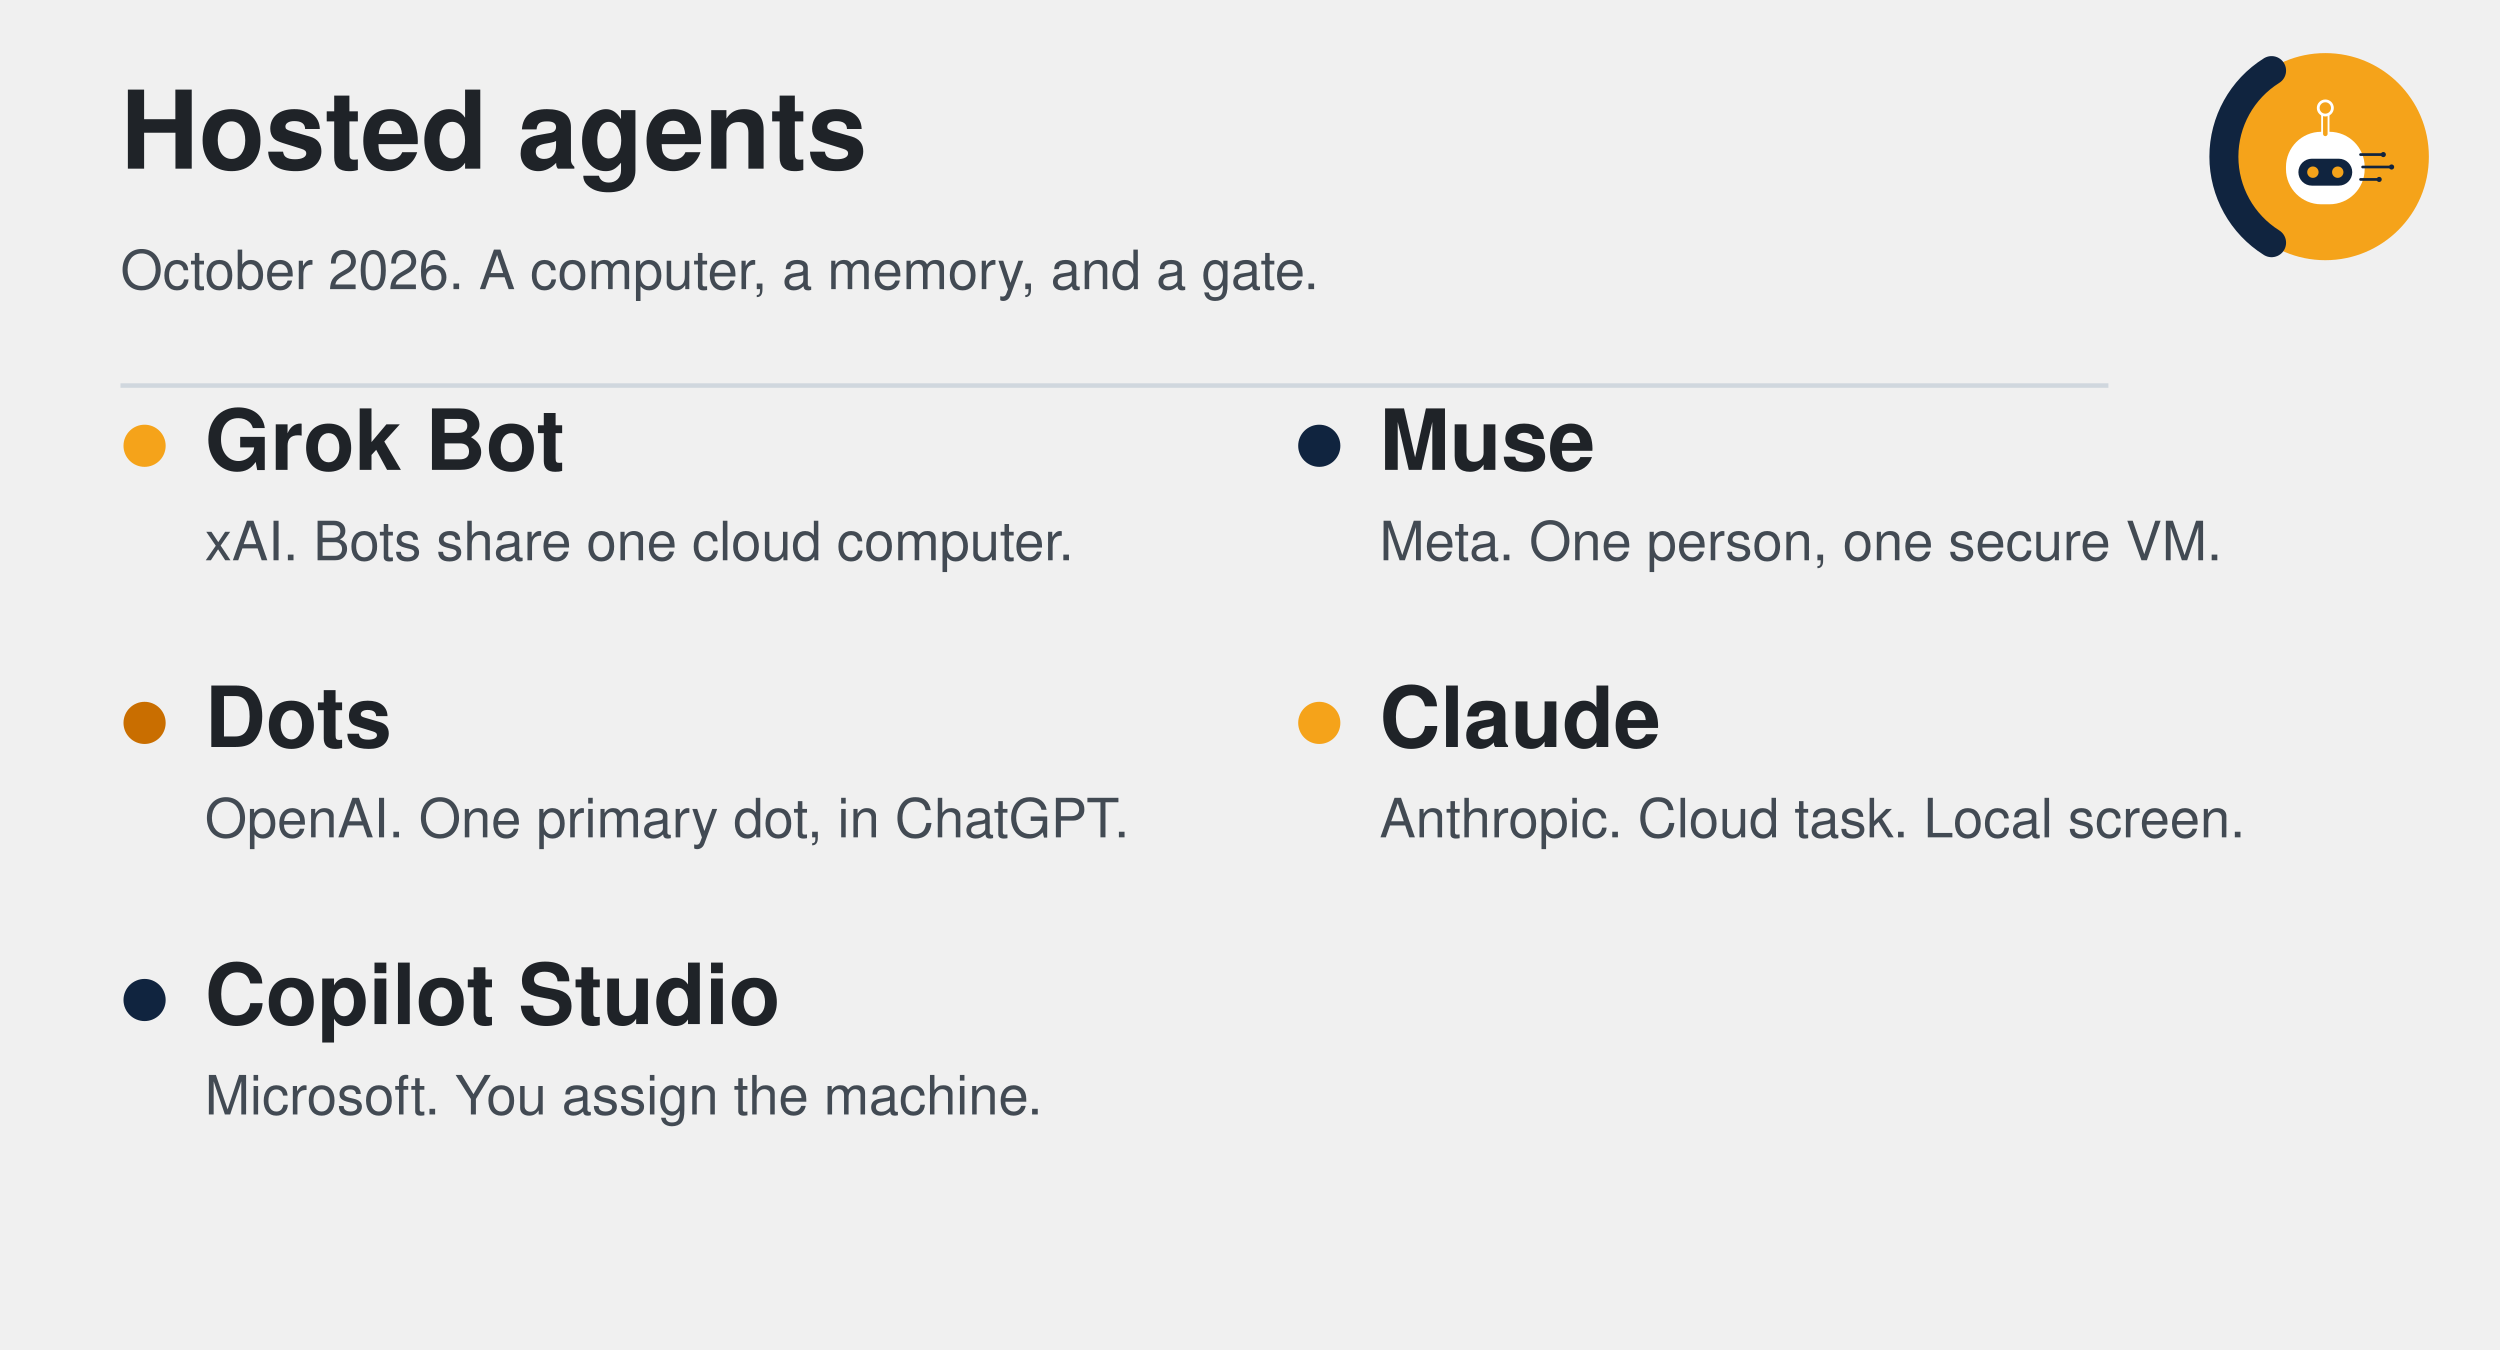
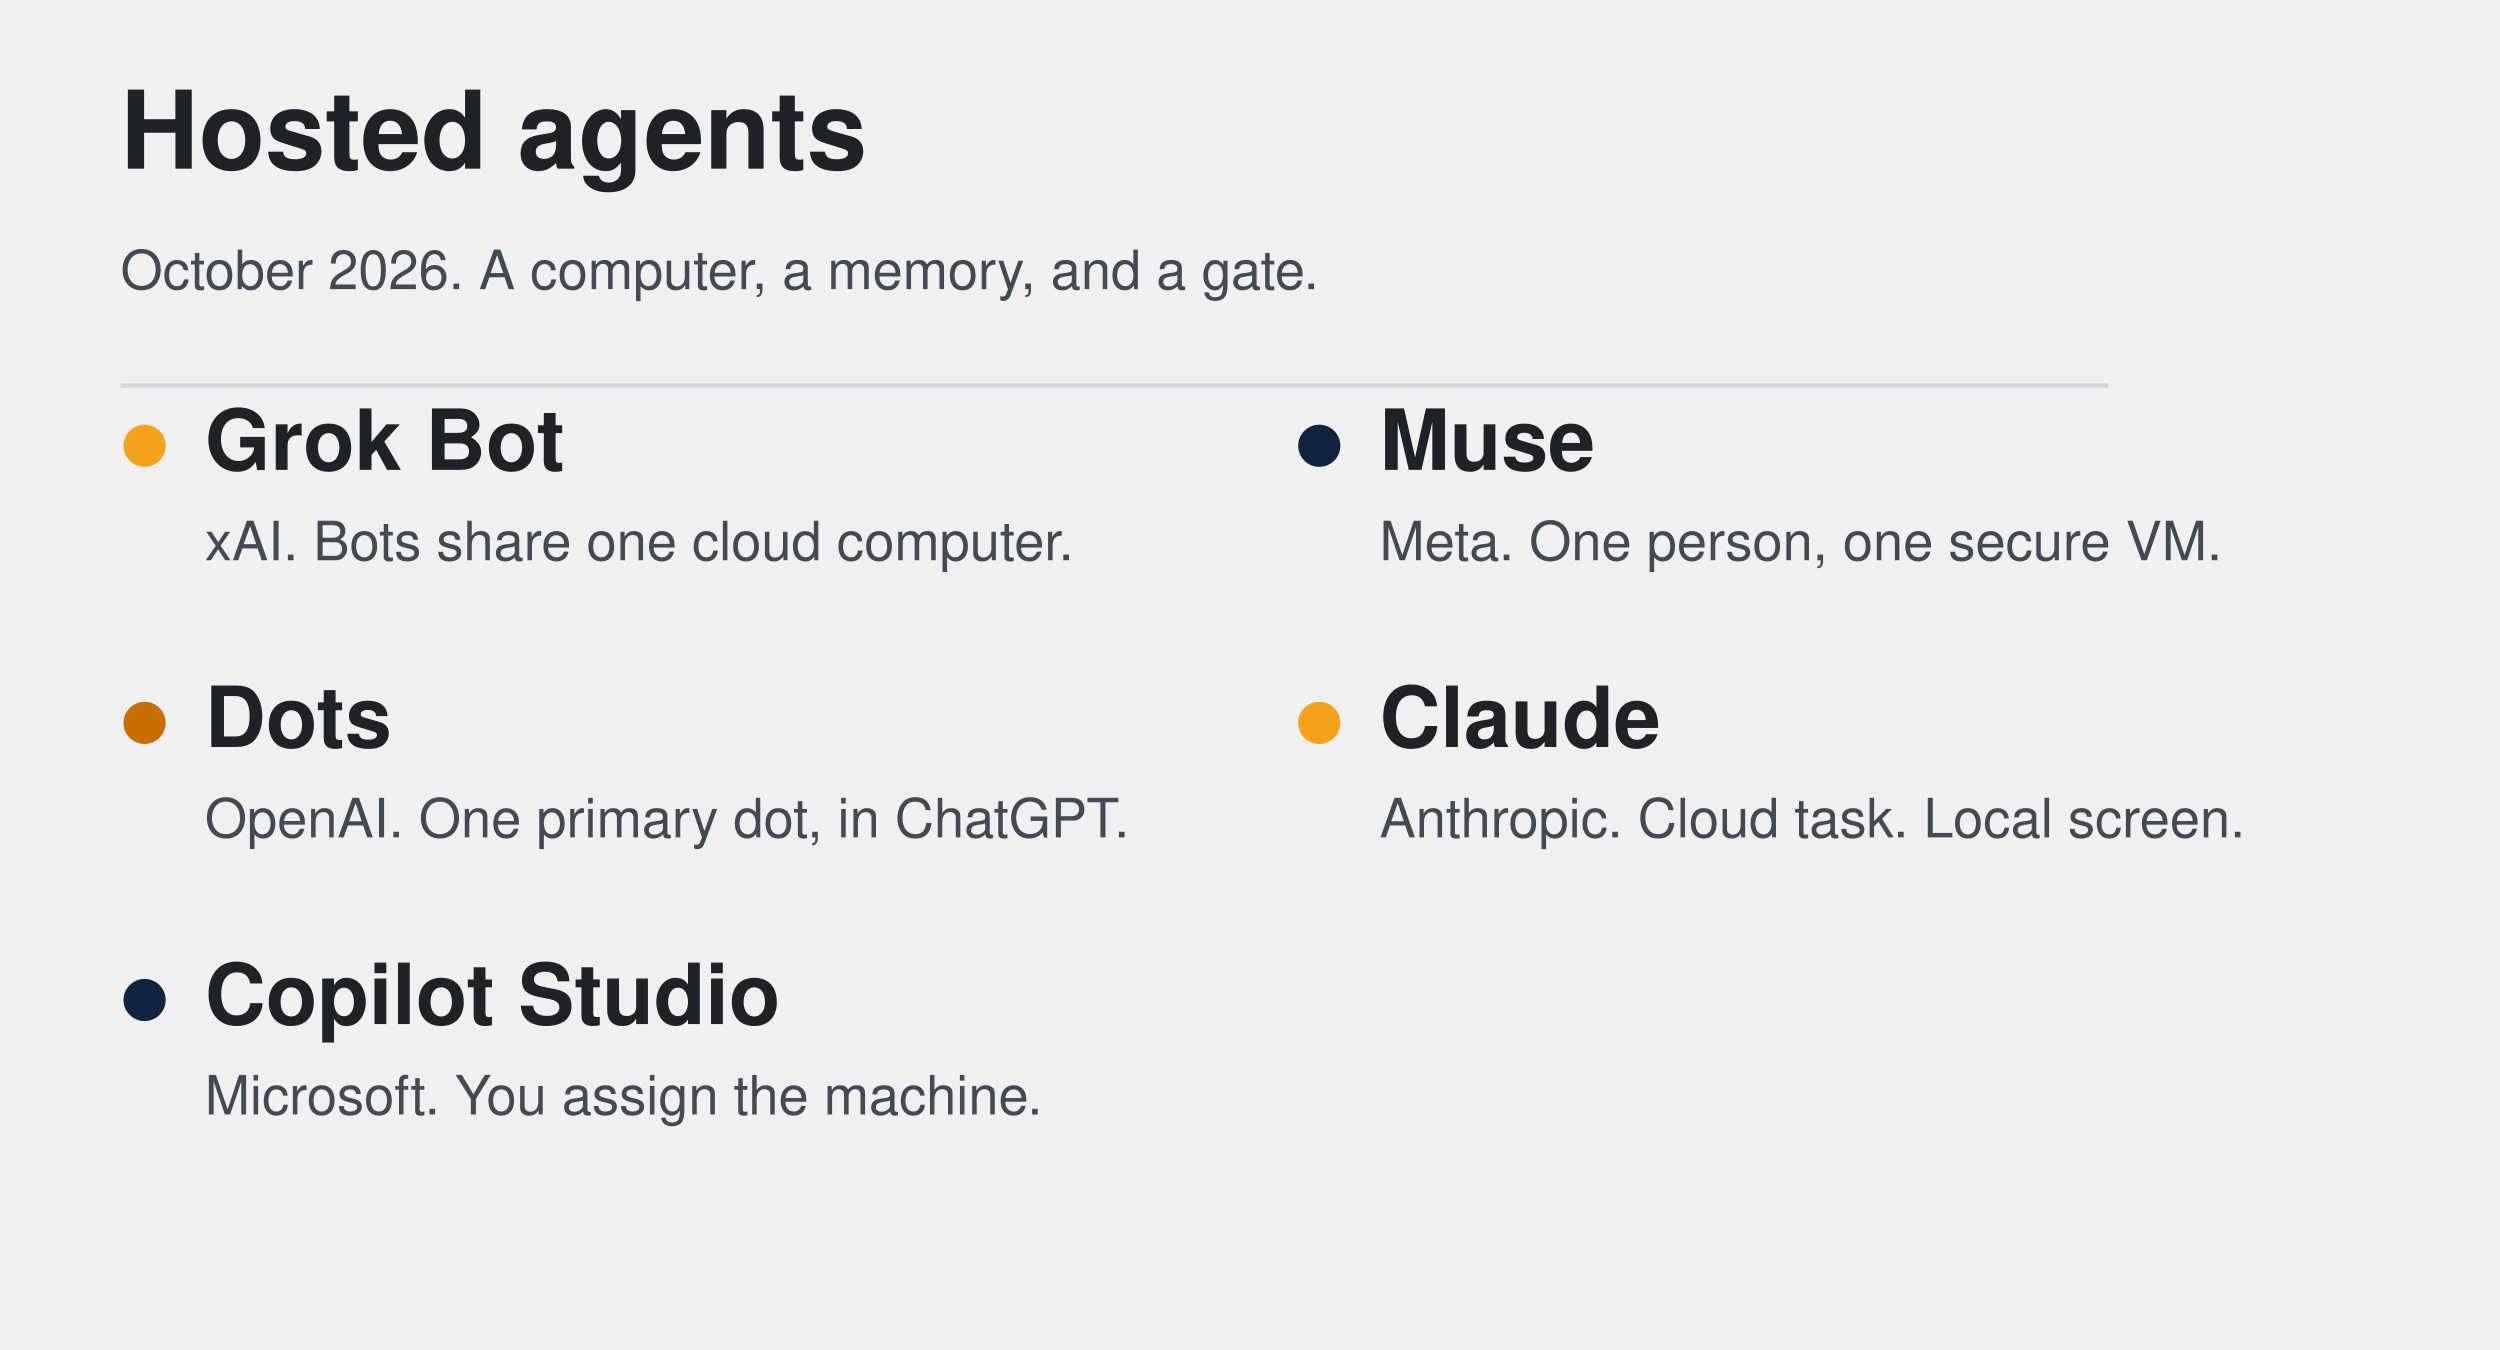
<svg xmlns="http://www.w3.org/2000/svg" width="830" height="448" viewBox="0 0 830 448" role="img" aria-labelledby="title desc">
  <defs>
    <linearGradient id="hosted-agents-light-bar" x1="0" y1="0" x2="1" y2="0">
      <stop offset="0" stop-color="#10243F" />
      <stop offset="1" stop-color="#F5A31A" />
    </linearGradient>
  </defs>
  <text x="40" y="56" fill="#1F2328" font-family="Segoe UI, Helvetica, Arial, sans-serif" font-size="36" font-weight="600" text-anchor="start">Hosted agents</text>
-   <g transform="translate(728.00,8.00) scale(0.3438)">
-     <circle cx="128" cy="128" r="100" fill="#F5A31A" />
-     <path d="M 76.1,44.9 A 98,98 0 0 0 76.1,211.1" fill="none" stroke="#10243F" stroke-width="28" stroke-linecap="round" />
-     <g transform="translate(128,138)">
-       <rect x="-38" y="-34" width="76" height="70" rx="34" fill="#FFFFFF" />
-       <line x1="0" y1="-32" x2="0" y2="-50" stroke="#FFFFFF" stroke-width="8" stroke-linecap="round" />
-       <line x1="0" y1="-32" x2="0" y2="-50" stroke="#F5A31A" stroke-width="4.4" stroke-linecap="round" />
-       <circle cx="0" cy="-57" r="8.2" fill="#FFFFFF" />
-       <circle cx="0" cy="-57" r="5.5" fill="#F5A31A" />
-       <rect x="-26" y="-8" width="52" height="26" rx="13" fill="#10243F" />
-       <circle cx="-12" cy="5" r="5.5" fill="#F5A31A" />
-       <circle cx="12" cy="5" r="5.5" fill="#F5A31A" />
-       <g fill="none" stroke="#10243F" stroke-width="2.6" stroke-linecap="round">
-         <path d="M 34,-12 H 54" />
-         <path d="M 36,0 H 62" />
-         <path d="M 34,12 H 50" />
-       </g>
-       <g fill="#10243F">
-         <circle cx="56" cy="-12" r="2.5" />
-         <circle cx="64" cy="0" r="2.5" />
-         <circle cx="52" cy="12" r="2.5" />
-       </g>
-     </g>
-   </g>
  <text x="40" y="96" fill="#424A53" font-family="Segoe UI, Helvetica, Arial, sans-serif" font-size="18" font-weight="400" text-anchor="start">October 2026. A computer, a memory, and a gate.</text>
  <line x1="40" y1="128" x2="700" y2="128" stroke="#D0D7DE" stroke-width="1.5" />
  <circle cx="48" cy="148" r="7" fill="#F5A31A" />
  <text x="68" y="156" fill="#1F2328" font-family="Segoe UI, Helvetica, Arial, sans-serif" font-size="28" font-weight="600" text-anchor="start">Grok Bot</text>
  <text x="68" y="186" fill="#424A53" font-family="Segoe UI, Helvetica, Arial, sans-serif" font-size="18" font-weight="400" text-anchor="start">xAI. Bots share one cloud computer.</text>
  <circle cx="438" cy="148" r="7" fill="#10243F" />
  <text x="458" y="156" fill="#1F2328" font-family="Segoe UI, Helvetica, Arial, sans-serif" font-size="28" font-weight="600" text-anchor="start">Muse</text>
  <text x="458" y="186" fill="#424A53" font-family="Segoe UI, Helvetica, Arial, sans-serif" font-size="18" font-weight="400" text-anchor="start">Meta. One person, one secure VM.</text>
  <circle cx="48" cy="240" r="7" fill="#C96E00" />
  <text x="68" y="248" fill="#1F2328" font-family="Segoe UI, Helvetica, Arial, sans-serif" font-size="28" font-weight="600" text-anchor="start">Dots</text>
  <text x="68" y="278" fill="#424A53" font-family="Segoe UI, Helvetica, Arial, sans-serif" font-size="18" font-weight="400" text-anchor="start">OpenAI. One primary dot, in ChatGPT.</text>
  <circle cx="438" cy="240" r="7" fill="#F5A31A" />
  <text x="458" y="248" fill="#1F2328" font-family="Segoe UI, Helvetica, Arial, sans-serif" font-size="28" font-weight="600" text-anchor="start">Claude</text>
  <text x="458" y="278" fill="#424A53" font-family="Segoe UI, Helvetica, Arial, sans-serif" font-size="18" font-weight="400" text-anchor="start">Anthropic. Cloud task. Local screen.</text>
  <circle cx="48" cy="332" r="7" fill="#10243F" />
  <text x="68" y="340" fill="#1F2328" font-family="Segoe UI, Helvetica, Arial, sans-serif" font-size="28" font-weight="600" text-anchor="start">Copilot Studio</text>
  <text x="68" y="370" fill="#424A53" font-family="Segoe UI, Helvetica, Arial, sans-serif" font-size="18" font-weight="400" text-anchor="start">Microsoft. You assign the machine.</text>
</svg>
